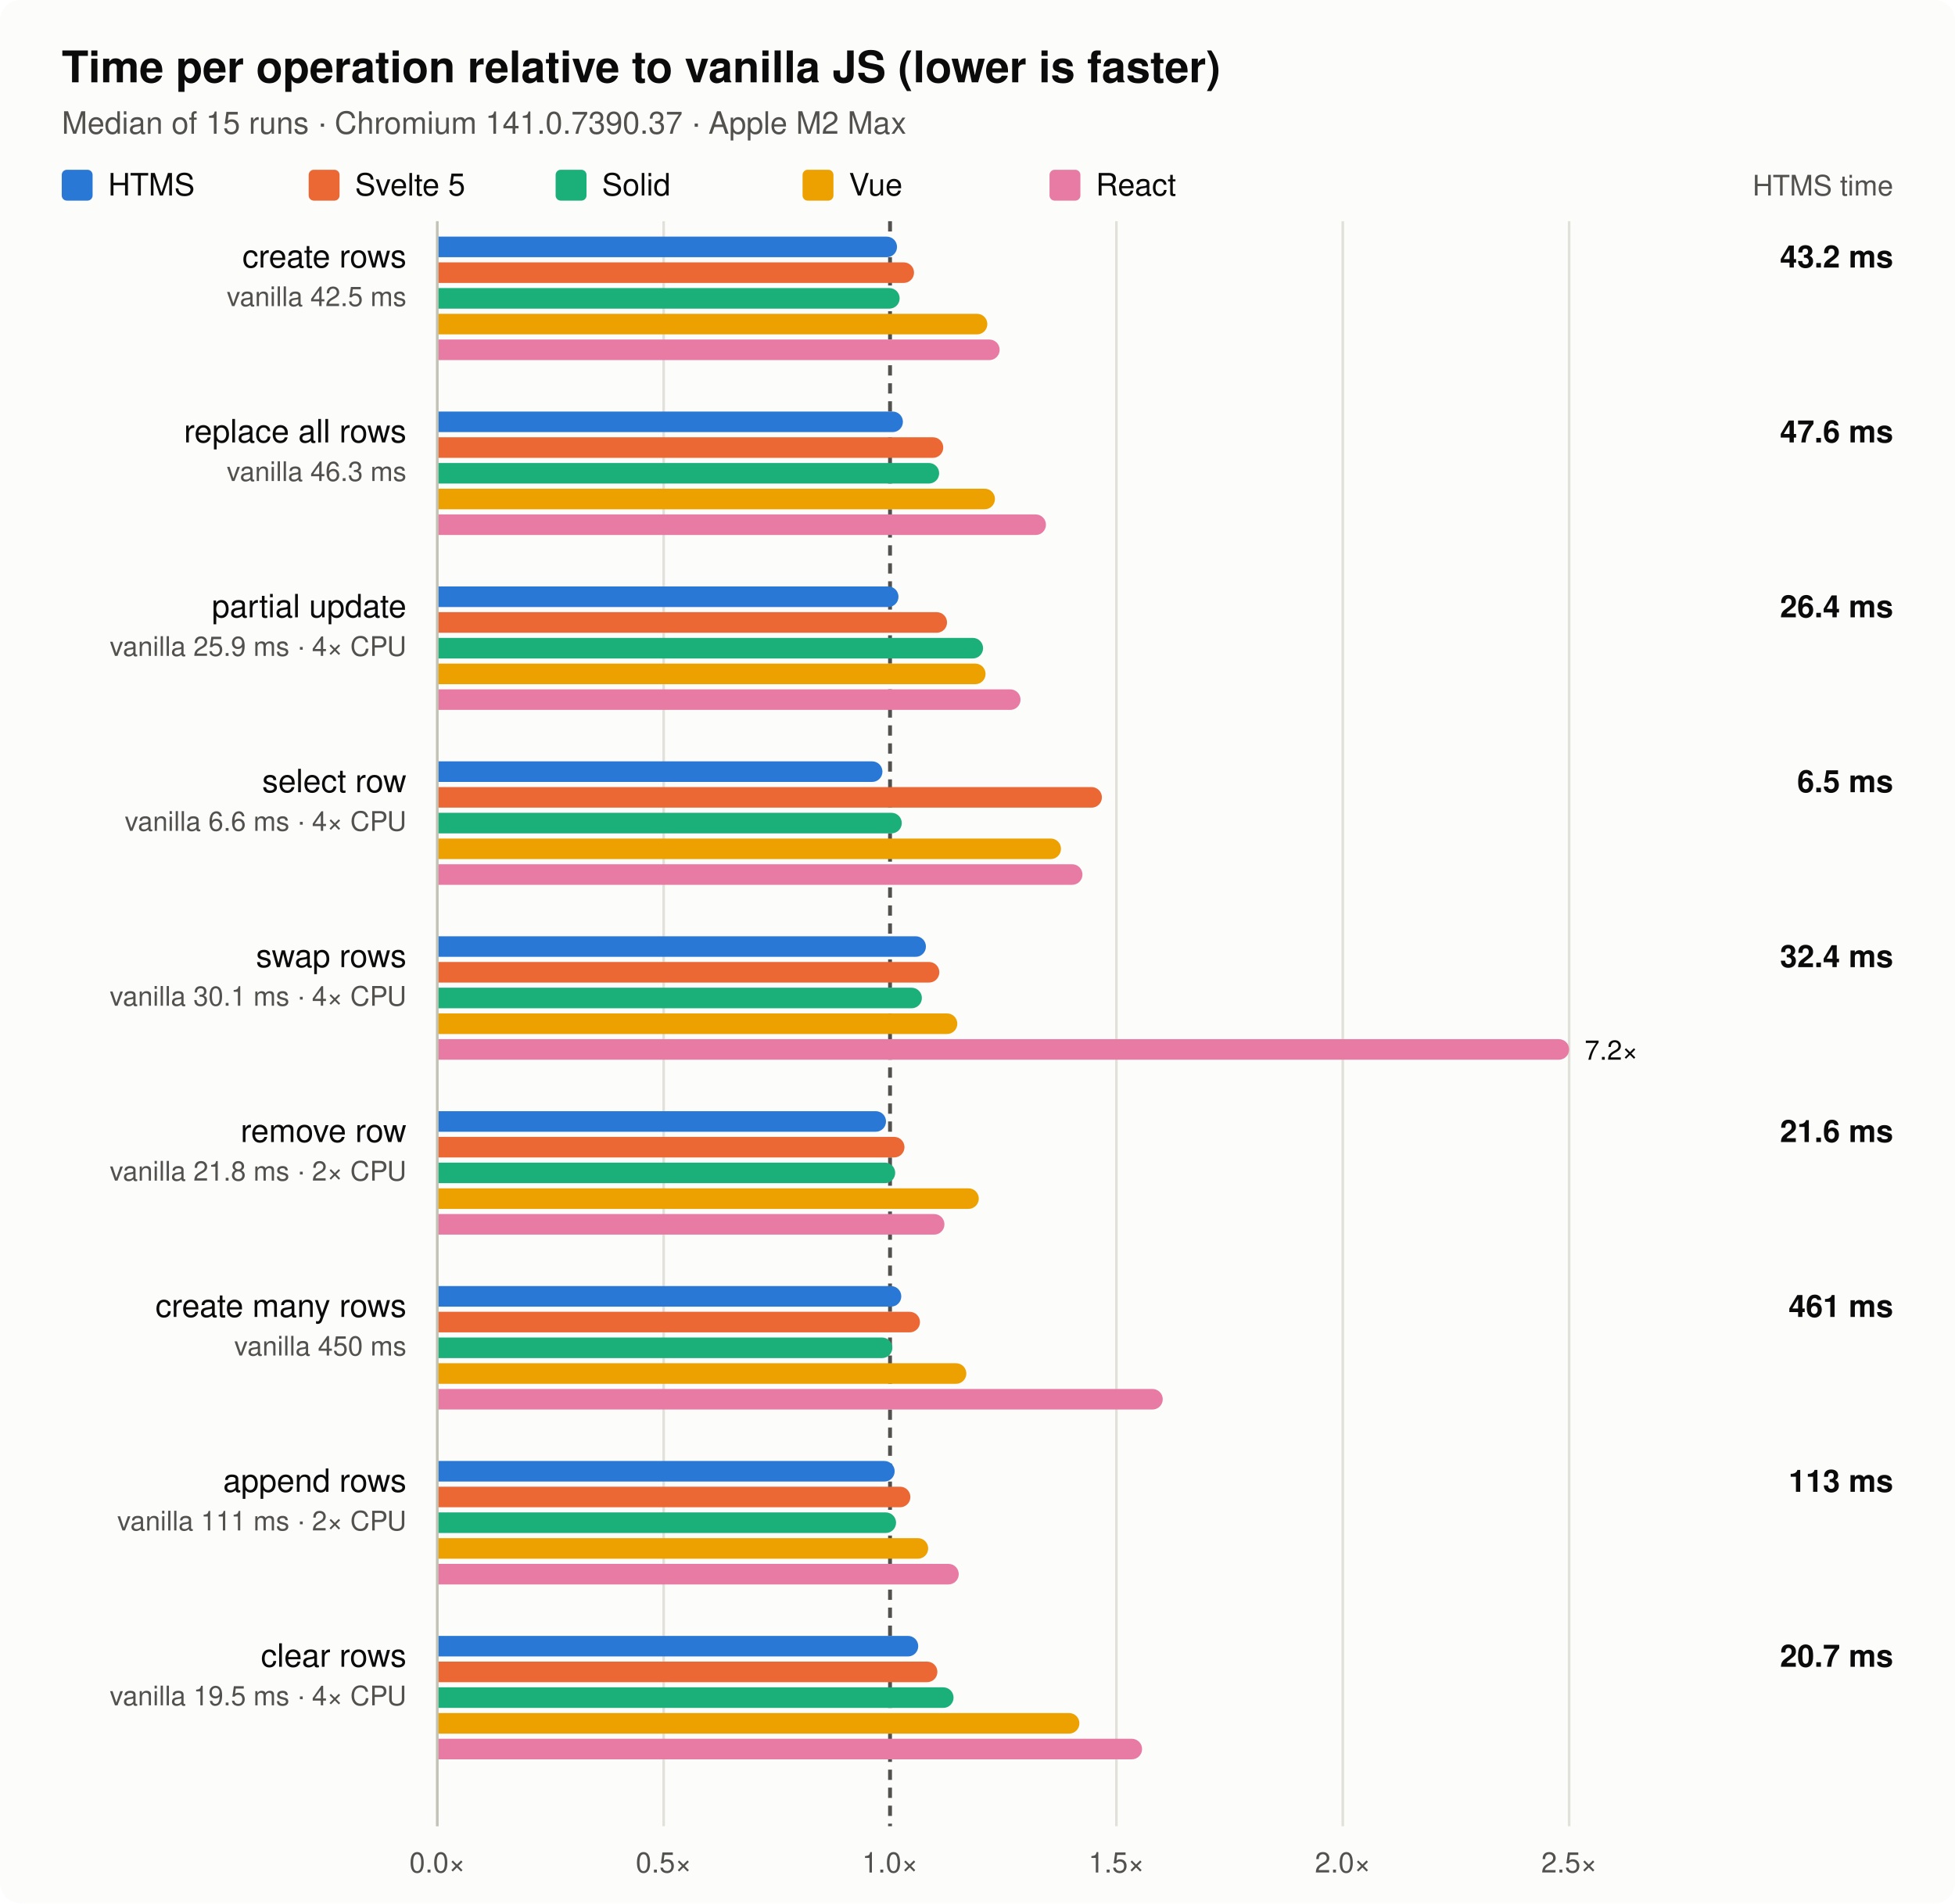
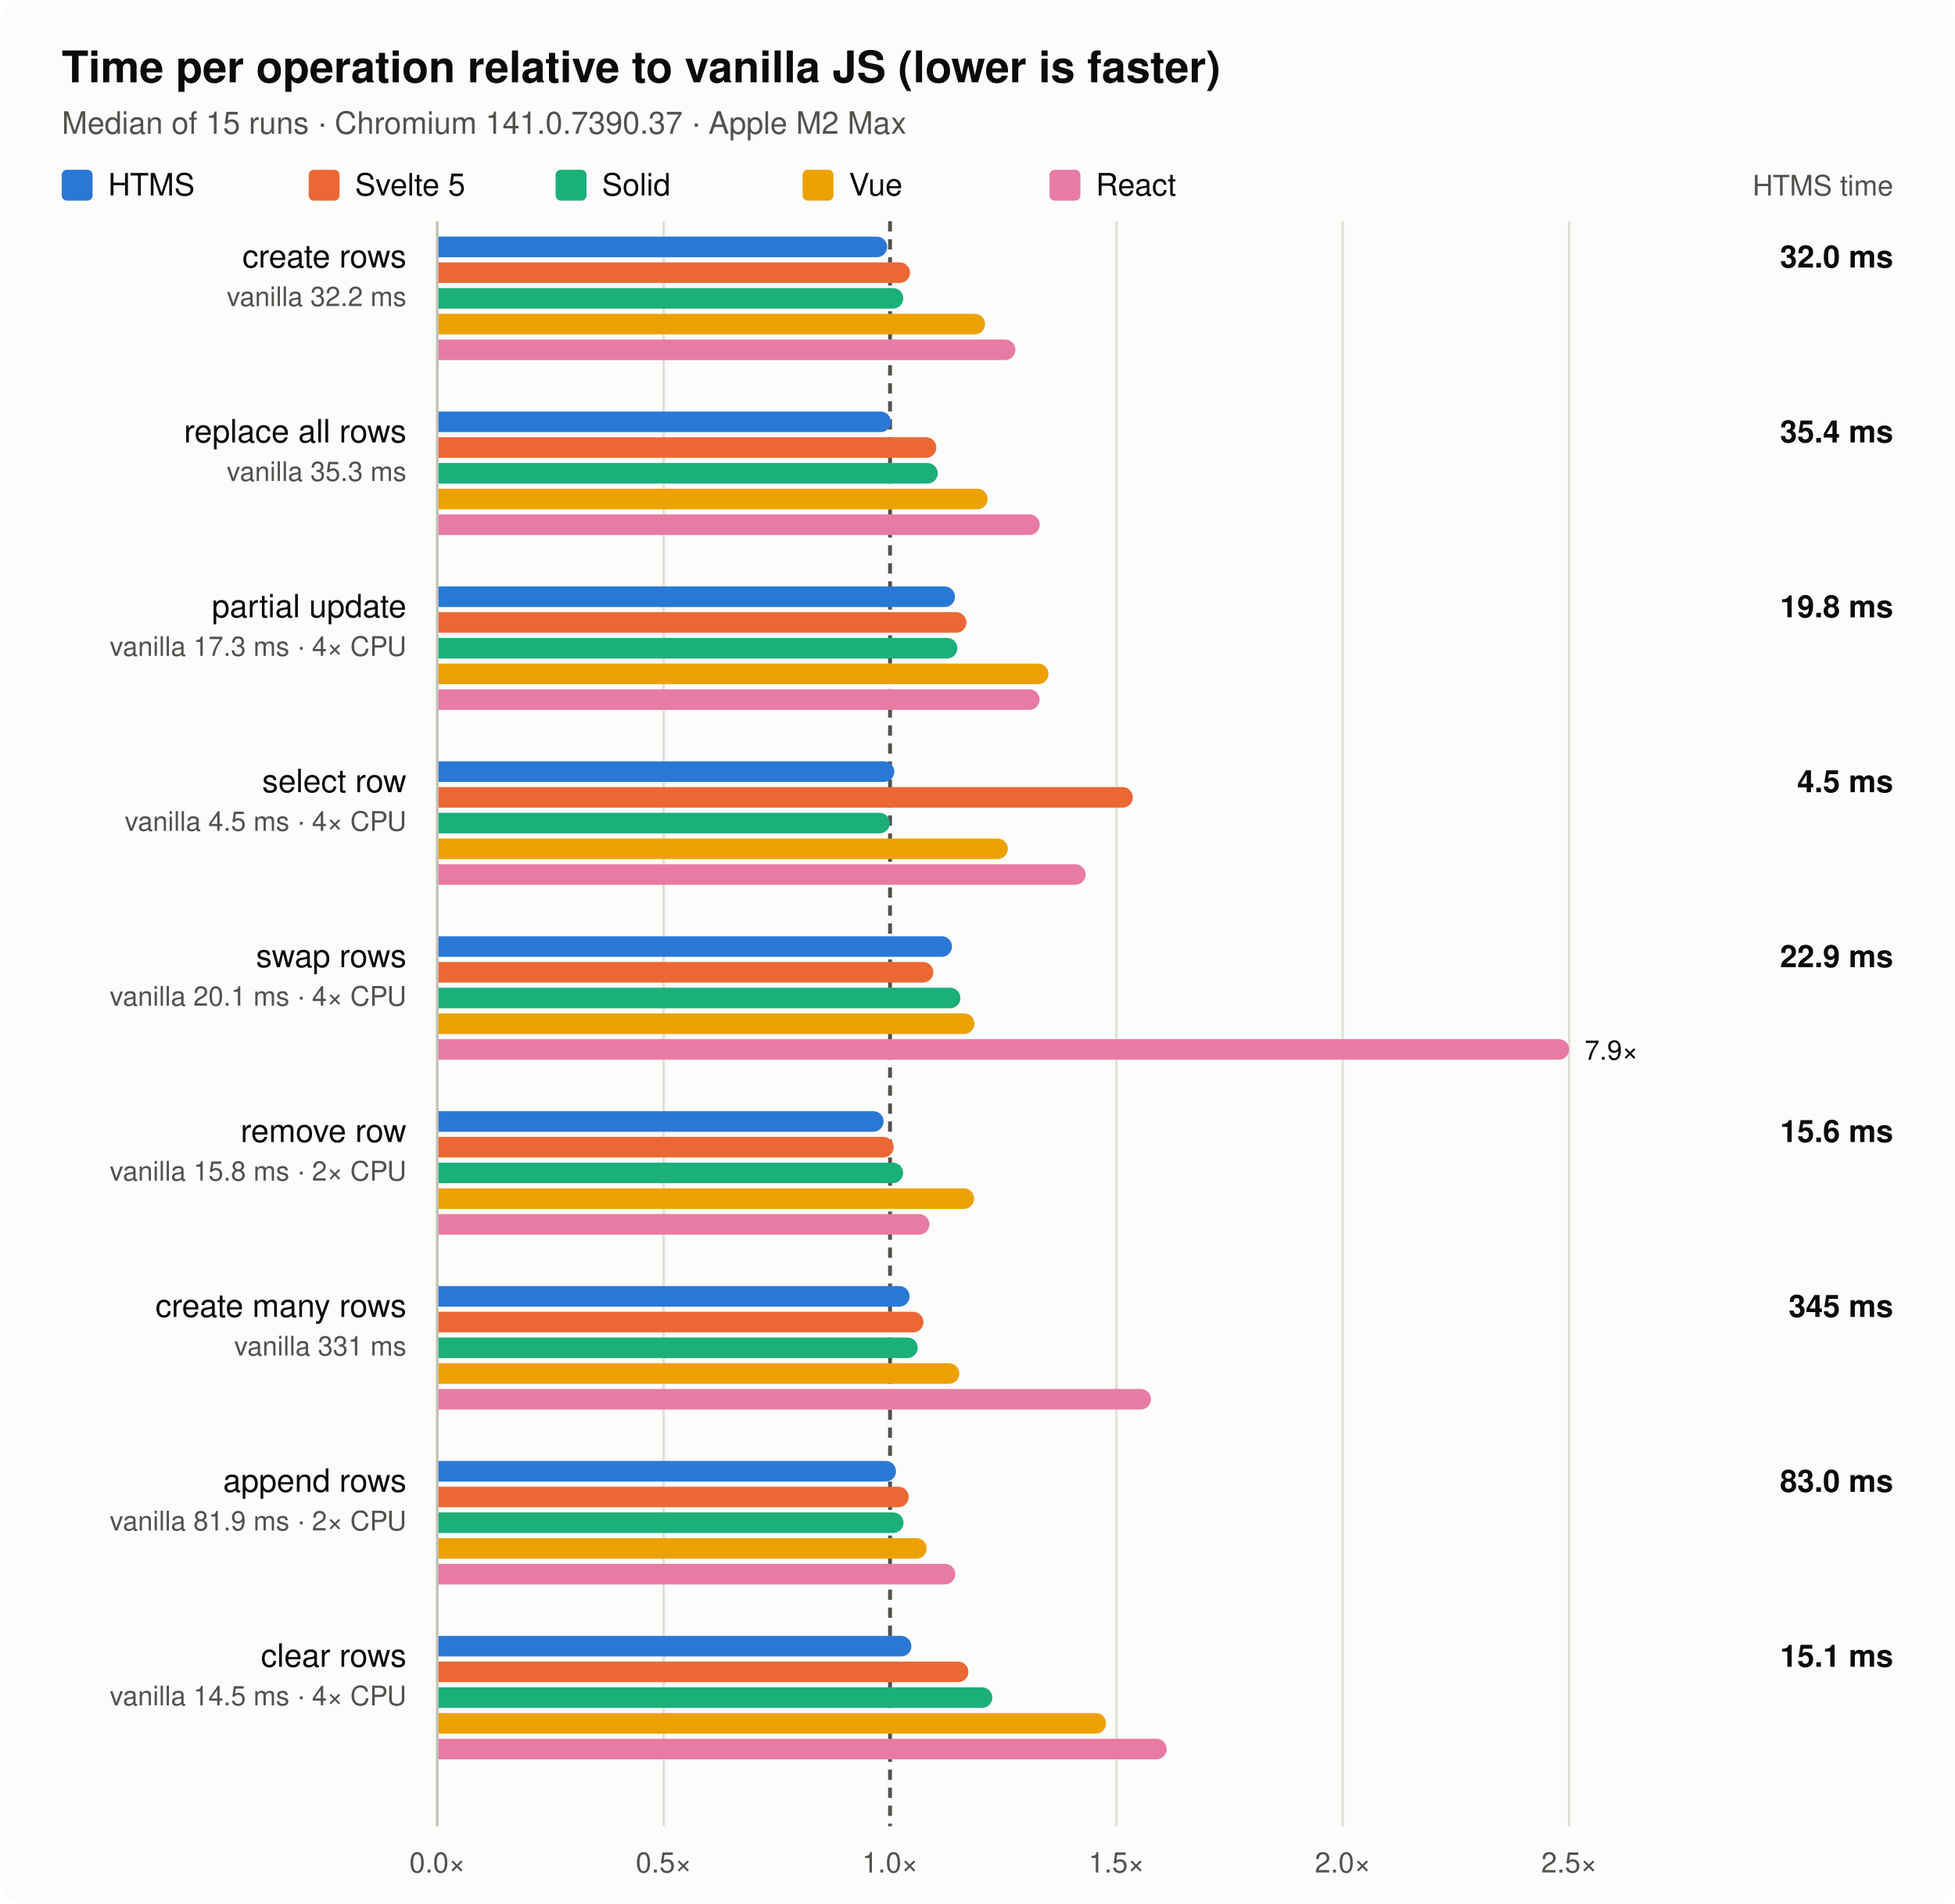
<svg xmlns="http://www.w3.org/2000/svg" viewBox="0 0 760 740" width="760" height="740" role="img" aria-labelledby="speed-title speed-desc">
  <style>
    .surface { fill: #fcfcfb; }
    .ink { fill: #0b0b0b; }
    .secondary { fill: #52514e; }
    .grid { stroke: #e1e0d9; stroke-width: 1; }
    .axis { stroke: #c3c2b7; stroke-width: 1; }
    .reference { stroke: #52514e; stroke-width: 1.5; stroke-dasharray: 4 3; }
    .s1 { fill: #2a78d6; } .s2 { fill: #eb6834; } .s3 { fill: #1baf7a; }
    .s4 { fill: #eda100; } .s5 { fill: #e87ba4; } .s6 { fill: #008300; }
    text { font-family: system-ui, -apple-system, 'Segoe UI', Helvetica, Arial, sans-serif; font-variant-numeric: tabular-nums; }
    @media (prefers-color-scheme: dark) {
      .surface { fill: #1a1a19; }
      .ink { fill: #f0efec; }
      .secondary { fill: #c3c2b7; }
      .grid { stroke: #2c2c2a; }
      .axis { stroke: #383835; }
      .reference { stroke: #c3c2b7; }
      .s1 { fill: #3987e5; } .s2 { fill: #d95926; } .s3 { fill: #199e70; }
      .s4 { fill: #c98500; } .s5 { fill: #d55181; } .s6 { fill: #008300; }
    }
  </style>
  <rect class="surface" width="760" height="740" rx="8" />
  <text class="ink" x="24" y="32" font-size="17" font-weight="600">Time per operation relative to vanilla JS (lower is faster)</text>
  <text class="secondary" x="24" y="52" font-size="12">Median of 15 runs · Chromium 141.0.7390.37 · Apple M2 Max</text>
  <rect class="s1" x="24" y="66" width="12" height="12" rx="2" />
  <text class="ink" x="42" y="76" font-size="12">HTMS</text>
  <rect class="s2" x="120" y="66" width="12" height="12" rx="2" />
  <text class="ink" x="138" y="76" font-size="12">Svelte 5</text>
  <rect class="s3" x="216" y="66" width="12" height="12" rx="2" />
  <text class="ink" x="234" y="76" font-size="12">Solid</text>
  <rect class="s4" x="312" y="66" width="12" height="12" rx="2" />
  <text class="ink" x="330" y="76" font-size="12">Vue</text>
  <rect class="s5" x="408" y="66" width="12" height="12" rx="2" />
  <text class="ink" x="426" y="76" font-size="12">React</text>
  <text class="secondary" x="736" y="76" font-size="11" text-anchor="end">HTMS time</text>
  <line class="grid" x1="170" x2="170" y1="86" y2="710" />
  <text class="secondary" x="170" y="728" font-size="11" text-anchor="middle">0.0×</text>
  <line class="grid" x1="258" x2="258" y1="86" y2="710" />
  <text class="secondary" x="258" y="728" font-size="11" text-anchor="middle">0.5×</text>
  <line class="reference" x1="346" x2="346" y1="86" y2="710" />
  <text class="secondary" x="346" y="728" font-size="11" text-anchor="middle">1.0×</text>
  <line class="grid" x1="434" x2="434" y1="86" y2="710" />
  <text class="secondary" x="434" y="728" font-size="11" text-anchor="middle">1.5×</text>
  <line class="grid" x1="522" x2="522" y1="86" y2="710" />
  <text class="secondary" x="522" y="728" font-size="11" text-anchor="middle">2.0×</text>
  <line class="grid" x1="610" x2="610" y1="86" y2="710" />
  <text class="secondary" x="610" y="728" font-size="11" text-anchor="middle">2.5×</text>
  <text class="ink" x="158" y="104" font-size="12.5" text-anchor="end">create rows</text>
-   <text class="secondary" x="158" y="119" font-size="10.5" text-anchor="end">vanilla 42.5 ms</text>
-   <text class="ink" x="736" y="104" font-size="12" font-weight="600" text-anchor="end">43.2 ms</text>
-   <path class="s1" d="M170,92 h174.719 a4,4 0 0 1 4,4 v0 a4,4 0 0 1 -4,4 h-174.719 z" />
-   <path class="s2" d="M170,102 h181.326 a4,4 0 0 1 4,4 v0 a4,4 0 0 1 -4,4 h-181.326 z" />
-   <path class="s3" d="M170,112 h175.734 a4,4 0 0 1 4,4 v0 a4,4 0 0 1 -4,4 h-175.734 z" />
-   <path class="s4" d="M170,122 h209.824 a4,4 0 0 1 4,4 v0 a4,4 0 0 1 -4,4 h-209.824 z" />
-   <path class="s5" d="M170,132 h214.613 a4,4 0 0 1 4,4 v0 a4,4 0 0 1 -4,4 h-214.613 z" />
+   <text class="secondary" x="158" y="119" font-size="10.5" text-anchor="end">vanilla 32.2 ms</text>
+   <text class="ink" x="736" y="104" font-size="12" font-weight="600" text-anchor="end">32.0 ms</text>
+   <path class="s1" d="M170,92 h170.894 a4,4 0 0 1 4,4 v0 a4,4 0 0 1 -4,4 h-170.894 z" />
+   <path class="s2" d="M170,102 h179.773 a4,4 0 0 1 4,4 v0 a4,4 0 0 1 -4,4 h-179.773 z" />
+   <path class="s3" d="M170,112 h177.145 a4,4 0 0 1 4,4 v0 a4,4 0 0 1 -4,4 h-177.145 z" />
+   <path class="s4" d="M170,122 h208.937 a4,4 0 0 1 4,4 v0 a4,4 0 0 1 -4,4 h-208.937 z" />
+   <path class="s5" d="M170,132 h220.739 a4,4 0 0 1 4,4 v0 a4,4 0 0 1 -4,4 h-220.739 z" />
  <text class="ink" x="158" y="172" font-size="12.5" text-anchor="end">replace all rows</text>
-   <text class="secondary" x="158" y="187" font-size="10.5" text-anchor="end">vanilla 46.3 ms</text>
-   <text class="ink" x="736" y="172" font-size="12" font-weight="600" text-anchor="end">47.6 ms</text>
-   <path class="s1" d="M170,160 h177.006 a4,4 0 0 1 4,4 v0 a4,4 0 0 1 -4,4 h-177.006 z" />
-   <path class="s2" d="M170,170 h192.692 a4,4 0 0 1 4,4 v0 a4,4 0 0 1 -4,4 h-192.692 z" />
-   <path class="s3" d="M170,180 h191.092 a4,4 0 0 1 4,4 v0 a4,4 0 0 1 -4,4 h-191.092 z" />
-   <path class="s4" d="M170,190 h212.787 a4,4 0 0 1 4,4 v0 a4,4 0 0 1 -4,4 h-212.787 z" />
-   <path class="s5" d="M170,200 h232.613 a4,4 0 0 1 4,4 v0 a4,4 0 0 1 -4,4 h-232.613 z" />
+   <text class="secondary" x="158" y="187" font-size="10.5" text-anchor="end">vanilla 35.3 ms</text>
+   <text class="ink" x="736" y="172" font-size="12" font-weight="600" text-anchor="end">35.4 ms</text>
+   <path class="s1" d="M170,160 h172.339 a4,4 0 0 1 4,4 v0 a4,4 0 0 1 -4,4 h-172.339 z" />
+   <path class="s2" d="M170,170 h190.004 a4,4 0 0 1 4,4 v0 a4,4 0 0 1 -4,4 h-190.004 z" />
+   <path class="s3" d="M170,180 h190.551 a4,4 0 0 1 4,4 v0 a4,4 0 0 1 -4,4 h-190.551 z" />
+   <path class="s4" d="M170,190 h209.935 a4,4 0 0 1 4,4 v0 a4,4 0 0 1 -4,4 h-209.935 z" />
+   <path class="s5" d="M170,200 h230.215 a4,4 0 0 1 4,4 v0 a4,4 0 0 1 -4,4 h-230.215 z" />
  <text class="ink" x="158" y="240" font-size="12.5" text-anchor="end">partial update</text>
-   <text class="secondary" x="158" y="255" font-size="10.5" text-anchor="end">vanilla 25.9 ms · 4× CPU</text>
-   <text class="ink" x="736" y="240" font-size="12" font-weight="600" text-anchor="end">26.4 ms</text>
-   <path class="s1" d="M170,228 h175.286 a4,4 0 0 1 4,4 v0 a4,4 0 0 1 -4,4 h-175.286 z" />
-   <path class="s2" d="M170,238 h194.16 a4,4 0 0 1 4,4 v0 a4,4 0 0 1 -4,4 h-194.16 z" />
-   <path class="s3" d="M170,248 h208.167 a4,4 0 0 1 4,4 v0 a4,4 0 0 1 -4,4 h-208.167 z" />
-   <path class="s4" d="M170,258 h209.138 a4,4 0 0 1 4,4 v0 a4,4 0 0 1 -4,4 h-209.138 z" />
-   <path class="s5" d="M170,268 h222.73 a4,4 0 0 1 4,4 v0 a4,4 0 0 1 -4,4 h-222.73 z" />
+   <text class="secondary" x="158" y="255" font-size="10.5" text-anchor="end">vanilla 17.3 ms · 4× CPU</text>
+   <text class="ink" x="736" y="240" font-size="12" font-weight="600" text-anchor="end">19.8 ms</text>
+   <path class="s1" d="M170,228 h197.26 a4,4 0 0 1 4,4 v0 a4,4 0 0 1 -4,4 h-197.26 z" />
+   <path class="s2" d="M170,238 h201.693 a4,4 0 0 1 4,4 v0 a4,4 0 0 1 -4,4 h-201.693 z" />
+   <path class="s3" d="M170,248 h198.186 a4,4 0 0 1 4,4 v0 a4,4 0 0 1 -4,4 h-198.186 z" />
+   <path class="s4" d="M170,258 h233.611 a4,4 0 0 1 4,4 v0 a4,4 0 0 1 -4,4 h-233.611 z" />
+   <path class="s5" d="M170,268 h230.135 a4,4 0 0 1 4,4 v0 a4,4 0 0 1 -4,4 h-230.135 z" />
  <text class="ink" x="158" y="308" font-size="12.5" text-anchor="end">select row</text>
-   <text class="secondary" x="158" y="323" font-size="10.5" text-anchor="end">vanilla 6.6 ms · 4× CPU</text>
-   <text class="ink" x="736" y="308" font-size="12" font-weight="600" text-anchor="end">6.5 ms</text>
-   <path class="s1" d="M170,296 h169.049 a4,4 0 0 1 4,4 v0 a4,4 0 0 1 -4,4 h-169.049 z" />
-   <path class="s2" d="M170,306 h254.366 a4,4 0 0 1 4,4 v0 a4,4 0 0 1 -4,4 h-254.366 z" />
-   <path class="s3" d="M170,316 h176.561 a4,4 0 0 1 4,4 v0 a4,4 0 0 1 -4,4 h-176.561 z" />
-   <path class="s4" d="M170,326 h238.456 a4,4 0 0 1 4,4 v0 a4,4 0 0 1 -4,4 h-238.456 z" />
-   <path class="s5" d="M170,336 h246.8 a4,4 0 0 1 4,4 v0 a4,4 0 0 1 -4,4 h-246.8 z" />
+   <text class="secondary" x="158" y="323" font-size="10.5" text-anchor="end">vanilla 4.5 ms · 4× CPU</text>
+   <text class="ink" x="736" y="308" font-size="12" font-weight="600" text-anchor="end">4.5 ms</text>
+   <path class="s1" d="M170,296 h173.658 a4,4 0 0 1 4,4 v0 a4,4 0 0 1 -4,4 h-173.658 z" />
+   <path class="s2" d="M170,306 h266.396 a4,4 0 0 1 4,4 v0 a4,4 0 0 1 -4,4 h-266.396 z" />
+   <path class="s3" d="M170,316 h171.921 a4,4 0 0 1 4,4 v0 a4,4 0 0 1 -4,4 h-171.921 z" />
+   <path class="s4" d="M170,326 h217.796 a4,4 0 0 1 4,4 v0 a4,4 0 0 1 -4,4 h-217.796 z" />
+   <path class="s5" d="M170,336 h248.038 a4,4 0 0 1 4,4 v0 a4,4 0 0 1 -4,4 h-248.038 z" />
  <text class="ink" x="158" y="376" font-size="12.5" text-anchor="end">swap rows</text>
-   <text class="secondary" x="158" y="391" font-size="10.5" text-anchor="end">vanilla 30.1 ms · 4× CPU</text>
-   <text class="ink" x="736" y="376" font-size="12" font-weight="600" text-anchor="end">32.4 ms</text>
-   <path class="s1" d="M170,364 h185.951 a4,4 0 0 1 4,4 v0 a4,4 0 0 1 -4,4 h-185.951 z" />
-   <path class="s2" d="M170,374 h191.167 a4,4 0 0 1 4,4 v0 a4,4 0 0 1 -4,4 h-191.167 z" />
-   <path class="s3" d="M170,384 h184.382 a4,4 0 0 1 4,4 v0 a4,4 0 0 1 -4,4 h-184.382 z" />
-   <path class="s4" d="M170,394 h198.151 a4,4 0 0 1 4,4 v0 a4,4 0 0 1 -4,4 h-198.151 z" />
+   <text class="secondary" x="158" y="391" font-size="10.5" text-anchor="end">vanilla 20.1 ms · 4× CPU</text>
+   <text class="ink" x="736" y="376" font-size="12" font-weight="600" text-anchor="end">22.9 ms</text>
+   <path class="s1" d="M170,364 h196.099 a4,4 0 0 1 4,4 v0 a4,4 0 0 1 -4,4 h-196.099 z" />
+   <path class="s2" d="M170,374 h188.833 a4,4 0 0 1 4,4 v0 a4,4 0 0 1 -4,4 h-188.833 z" />
+   <path class="s3" d="M170,384 h199.364 a4,4 0 0 1 4,4 v0 a4,4 0 0 1 -4,4 h-199.364 z" />
+   <path class="s4" d="M170,394 h204.8 a4,4 0 0 1 4,4 v0 a4,4 0 0 1 -4,4 h-204.8 z" />
  <path class="s5" d="M170,404 h436 a4,4 0 0 1 4,4 v0 a4,4 0 0 1 -4,4 h-436 z" />
-   <text class="ink" x="616" y="412" font-size="10.5">7.2×</text>
+   <text class="ink" x="616" y="412" font-size="10.5">7.9×</text>
  <text class="ink" x="158" y="444" font-size="12.5" text-anchor="end">remove row</text>
-   <text class="secondary" x="158" y="459" font-size="10.5" text-anchor="end">vanilla 21.8 ms · 2× CPU</text>
-   <text class="ink" x="736" y="444" font-size="12" font-weight="600" text-anchor="end">21.6 ms</text>
-   <path class="s1" d="M170,432 h170.436 a4,4 0 0 1 4,4 v0 a4,4 0 0 1 -4,4 h-170.436 z" />
-   <path class="s2" d="M170,442 h177.618 a4,4 0 0 1 4,4 v0 a4,4 0 0 1 -4,4 h-177.618 z" />
-   <path class="s3" d="M170,452 h174.007 a4,4 0 0 1 4,4 v0 a4,4 0 0 1 -4,4 h-174.007 z" />
-   <path class="s4" d="M170,462 h206.499 a4,4 0 0 1 4,4 v0 a4,4 0 0 1 -4,4 h-206.499 z" />
-   <path class="s5" d="M170,472 h193.151 a4,4 0 0 1 4,4 v0 a4,4 0 0 1 -4,4 h-193.151 z" />
+   <text class="secondary" x="158" y="459" font-size="10.5" text-anchor="end">vanilla 15.8 ms · 2× CPU</text>
+   <text class="ink" x="736" y="444" font-size="12" font-weight="600" text-anchor="end">15.6 ms</text>
+   <path class="s1" d="M170,432 h169.511 a4,4 0 0 1 4,4 v0 a4,4 0 0 1 -4,4 h-169.511 z" />
+   <path class="s2" d="M170,442 h173.433 a4,4 0 0 1 4,4 v0 a4,4 0 0 1 -4,4 h-173.433 z" />
+   <path class="s3" d="M170,452 h177.111 a4,4 0 0 1 4,4 v0 a4,4 0 0 1 -4,4 h-177.111 z" />
+   <path class="s4" d="M170,462 h204.68 a4,4 0 0 1 4,4 v0 a4,4 0 0 1 -4,4 h-204.68 z" />
+   <path class="s5" d="M170,472 h187.334 a4,4 0 0 1 4,4 v0 a4,4 0 0 1 -4,4 h-187.334 z" />
  <text class="ink" x="158" y="512" font-size="12.5" text-anchor="end">create many rows</text>
-   <text class="secondary" x="158" y="527" font-size="10.5" text-anchor="end">vanilla 450 ms</text>
-   <text class="ink" x="736" y="512" font-size="12" font-weight="600" text-anchor="end">461 ms</text>
-   <path class="s1" d="M170,500 h176.375 a4,4 0 0 1 4,4 v0 a4,4 0 0 1 -4,4 h-176.375 z" />
-   <path class="s2" d="M170,510 h183.645 a4,4 0 0 1 4,4 v0 a4,4 0 0 1 -4,4 h-183.645 z" />
-   <path class="s3" d="M170,520 h172.906 a4,4 0 0 1 4,4 v0 a4,4 0 0 1 -4,4 h-172.906 z" />
-   <path class="s4" d="M170,530 h201.659 a4,4 0 0 1 4,4 v0 a4,4 0 0 1 -4,4 h-201.659 z" />
-   <path class="s5" d="M170,540 h278.018 a4,4 0 0 1 4,4 v0 a4,4 0 0 1 -4,4 h-278.018 z" />
+   <text class="secondary" x="158" y="527" font-size="10.5" text-anchor="end">vanilla 331 ms</text>
+   <text class="ink" x="736" y="512" font-size="12" font-weight="600" text-anchor="end">345 ms</text>
+   <path class="s1" d="M170,500 h179.61 a4,4 0 0 1 4,4 v0 a4,4 0 0 1 -4,4 h-179.61 z" />
+   <path class="s2" d="M170,510 h184.997 a4,4 0 0 1 4,4 v0 a4,4 0 0 1 -4,4 h-184.997 z" />
+   <path class="s3" d="M170,520 h182.768 a4,4 0 0 1 4,4 v0 a4,4 0 0 1 -4,4 h-182.768 z" />
+   <path class="s4" d="M170,530 h198.929 a4,4 0 0 1 4,4 v0 a4,4 0 0 1 -4,4 h-198.929 z" />
+   <path class="s5" d="M170,540 h273.424 a4,4 0 0 1 4,4 v0 a4,4 0 0 1 -4,4 h-273.424 z" />
  <text class="ink" x="158" y="580" font-size="12.5" text-anchor="end">append rows</text>
-   <text class="secondary" x="158" y="595" font-size="10.5" text-anchor="end">vanilla 111 ms · 2× CPU</text>
-   <text class="ink" x="736" y="580" font-size="12" font-weight="600" text-anchor="end">113 ms</text>
-   <path class="s1" d="M170,568 h173.798 a4,4 0 0 1 4,4 v0 a4,4 0 0 1 -4,4 h-173.798 z" />
-   <path class="s2" d="M170,578 h179.911 a4,4 0 0 1 4,4 v0 a4,4 0 0 1 -4,4 h-179.911 z" />
-   <path class="s3" d="M170,588 h174.344 a4,4 0 0 1 4,4 v0 a4,4 0 0 1 -4,4 h-174.344 z" />
-   <path class="s4" d="M170,598 h186.833 a4,4 0 0 1 4,4 v0 a4,4 0 0 1 -4,4 h-186.833 z" />
-   <path class="s5" d="M170,608 h198.712 a4,4 0 0 1 4,4 v0 a4,4 0 0 1 -4,4 h-198.712 z" />
+   <text class="secondary" x="158" y="595" font-size="10.5" text-anchor="end">vanilla 81.9 ms · 2× CPU</text>
+   <text class="ink" x="736" y="580" font-size="12" font-weight="600" text-anchor="end">83.0 ms</text>
+   <path class="s1" d="M170,568 h174.318 a4,4 0 0 1 4,4 v0 a4,4 0 0 1 -4,4 h-174.318 z" />
+   <path class="s2" d="M170,578 h179.264 a4,4 0 0 1 4,4 v0 a4,4 0 0 1 -4,4 h-179.264 z" />
+   <path class="s3" d="M170,588 h177.245 a4,4 0 0 1 4,4 v0 a4,4 0 0 1 -4,4 h-177.245 z" />
+   <path class="s4" d="M170,598 h186.258 a4,4 0 0 1 4,4 v0 a4,4 0 0 1 -4,4 h-186.258 z" />
+   <path class="s5" d="M170,608 h197.363 a4,4 0 0 1 4,4 v0 a4,4 0 0 1 -4,4 h-197.363 z" />
  <text class="ink" x="158" y="648" font-size="12.5" text-anchor="end">clear rows</text>
-   <text class="secondary" x="158" y="663" font-size="10.5" text-anchor="end">vanilla 19.5 ms · 4× CPU</text>
-   <text class="ink" x="736" y="648" font-size="12" font-weight="600" text-anchor="end">20.7 ms</text>
-   <path class="s1" d="M170,636 h182.963 a4,4 0 0 1 4,4 v0 a4,4 0 0 1 -4,4 h-182.963 z" />
-   <path class="s2" d="M170,646 h190.408 a4,4 0 0 1 4,4 v0 a4,4 0 0 1 -4,4 h-190.408 z" />
-   <path class="s3" d="M170,656 h196.694 a4,4 0 0 1 4,4 v0 a4,4 0 0 1 -4,4 h-196.694 z" />
-   <path class="s4" d="M170,666 h245.613 a4,4 0 0 1 4,4 v0 a4,4 0 0 1 -4,4 h-245.613 z" />
-   <path class="s5" d="M170,676 h269.982 a4,4 0 0 1 4,4 v0 a4,4 0 0 1 -4,4 h-269.982 z" />
+   <text class="secondary" x="158" y="663" font-size="10.5" text-anchor="end">vanilla 14.5 ms · 4× CPU</text>
+   <text class="ink" x="736" y="648" font-size="12" font-weight="600" text-anchor="end">15.1 ms</text>
+   <path class="s1" d="M170,636 h180.302 a4,4 0 0 1 4,4 v0 a4,4 0 0 1 -4,4 h-180.302 z" />
+   <path class="s2" d="M170,646 h202.482 a4,4 0 0 1 4,4 v0 a4,4 0 0 1 -4,4 h-202.482 z" />
+   <path class="s3" d="M170,656 h211.77 a4,4 0 0 1 4,4 v0 a4,4 0 0 1 -4,4 h-211.77 z" />
+   <path class="s4" d="M170,666 h255.995 a4,4 0 0 1 4,4 v0 a4,4 0 0 1 -4,4 h-255.995 z" />
+   <path class="s5" d="M170,676 h279.562 a4,4 0 0 1 4,4 v0 a4,4 0 0 1 -4,4 h-279.562 z" />
  <line class="axis" x1="170" x2="170" y1="86" y2="710" />
</svg>
